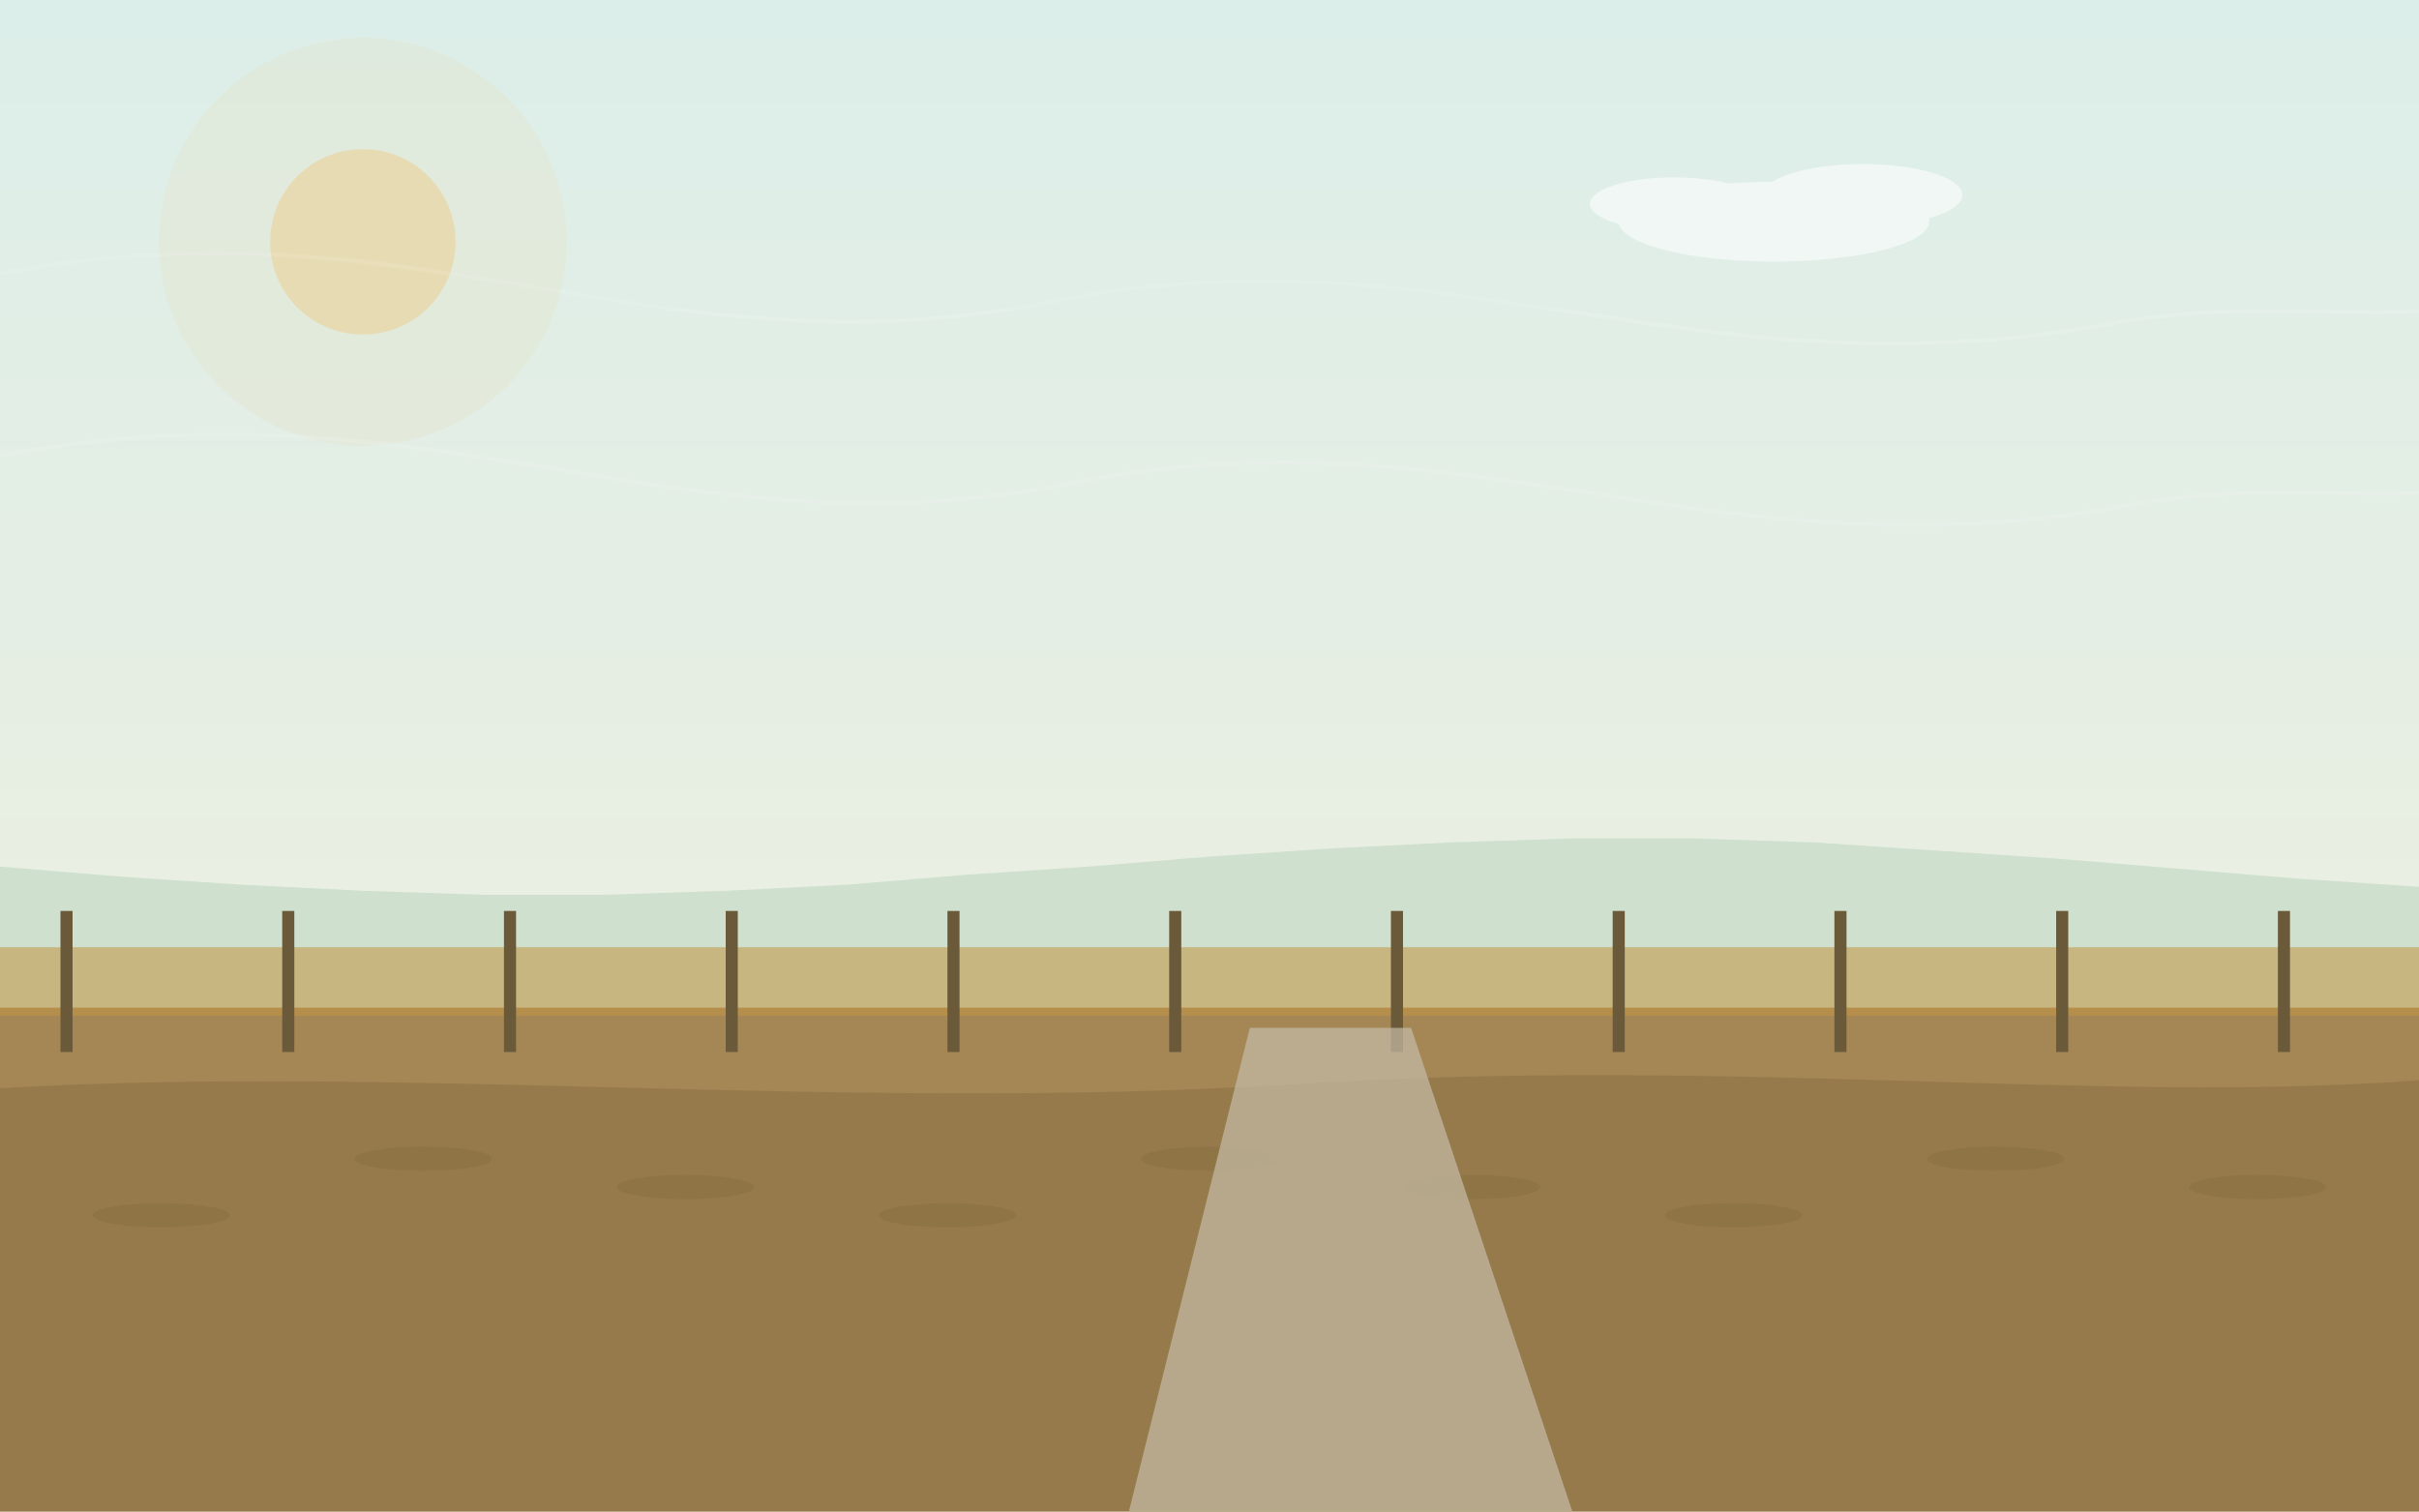
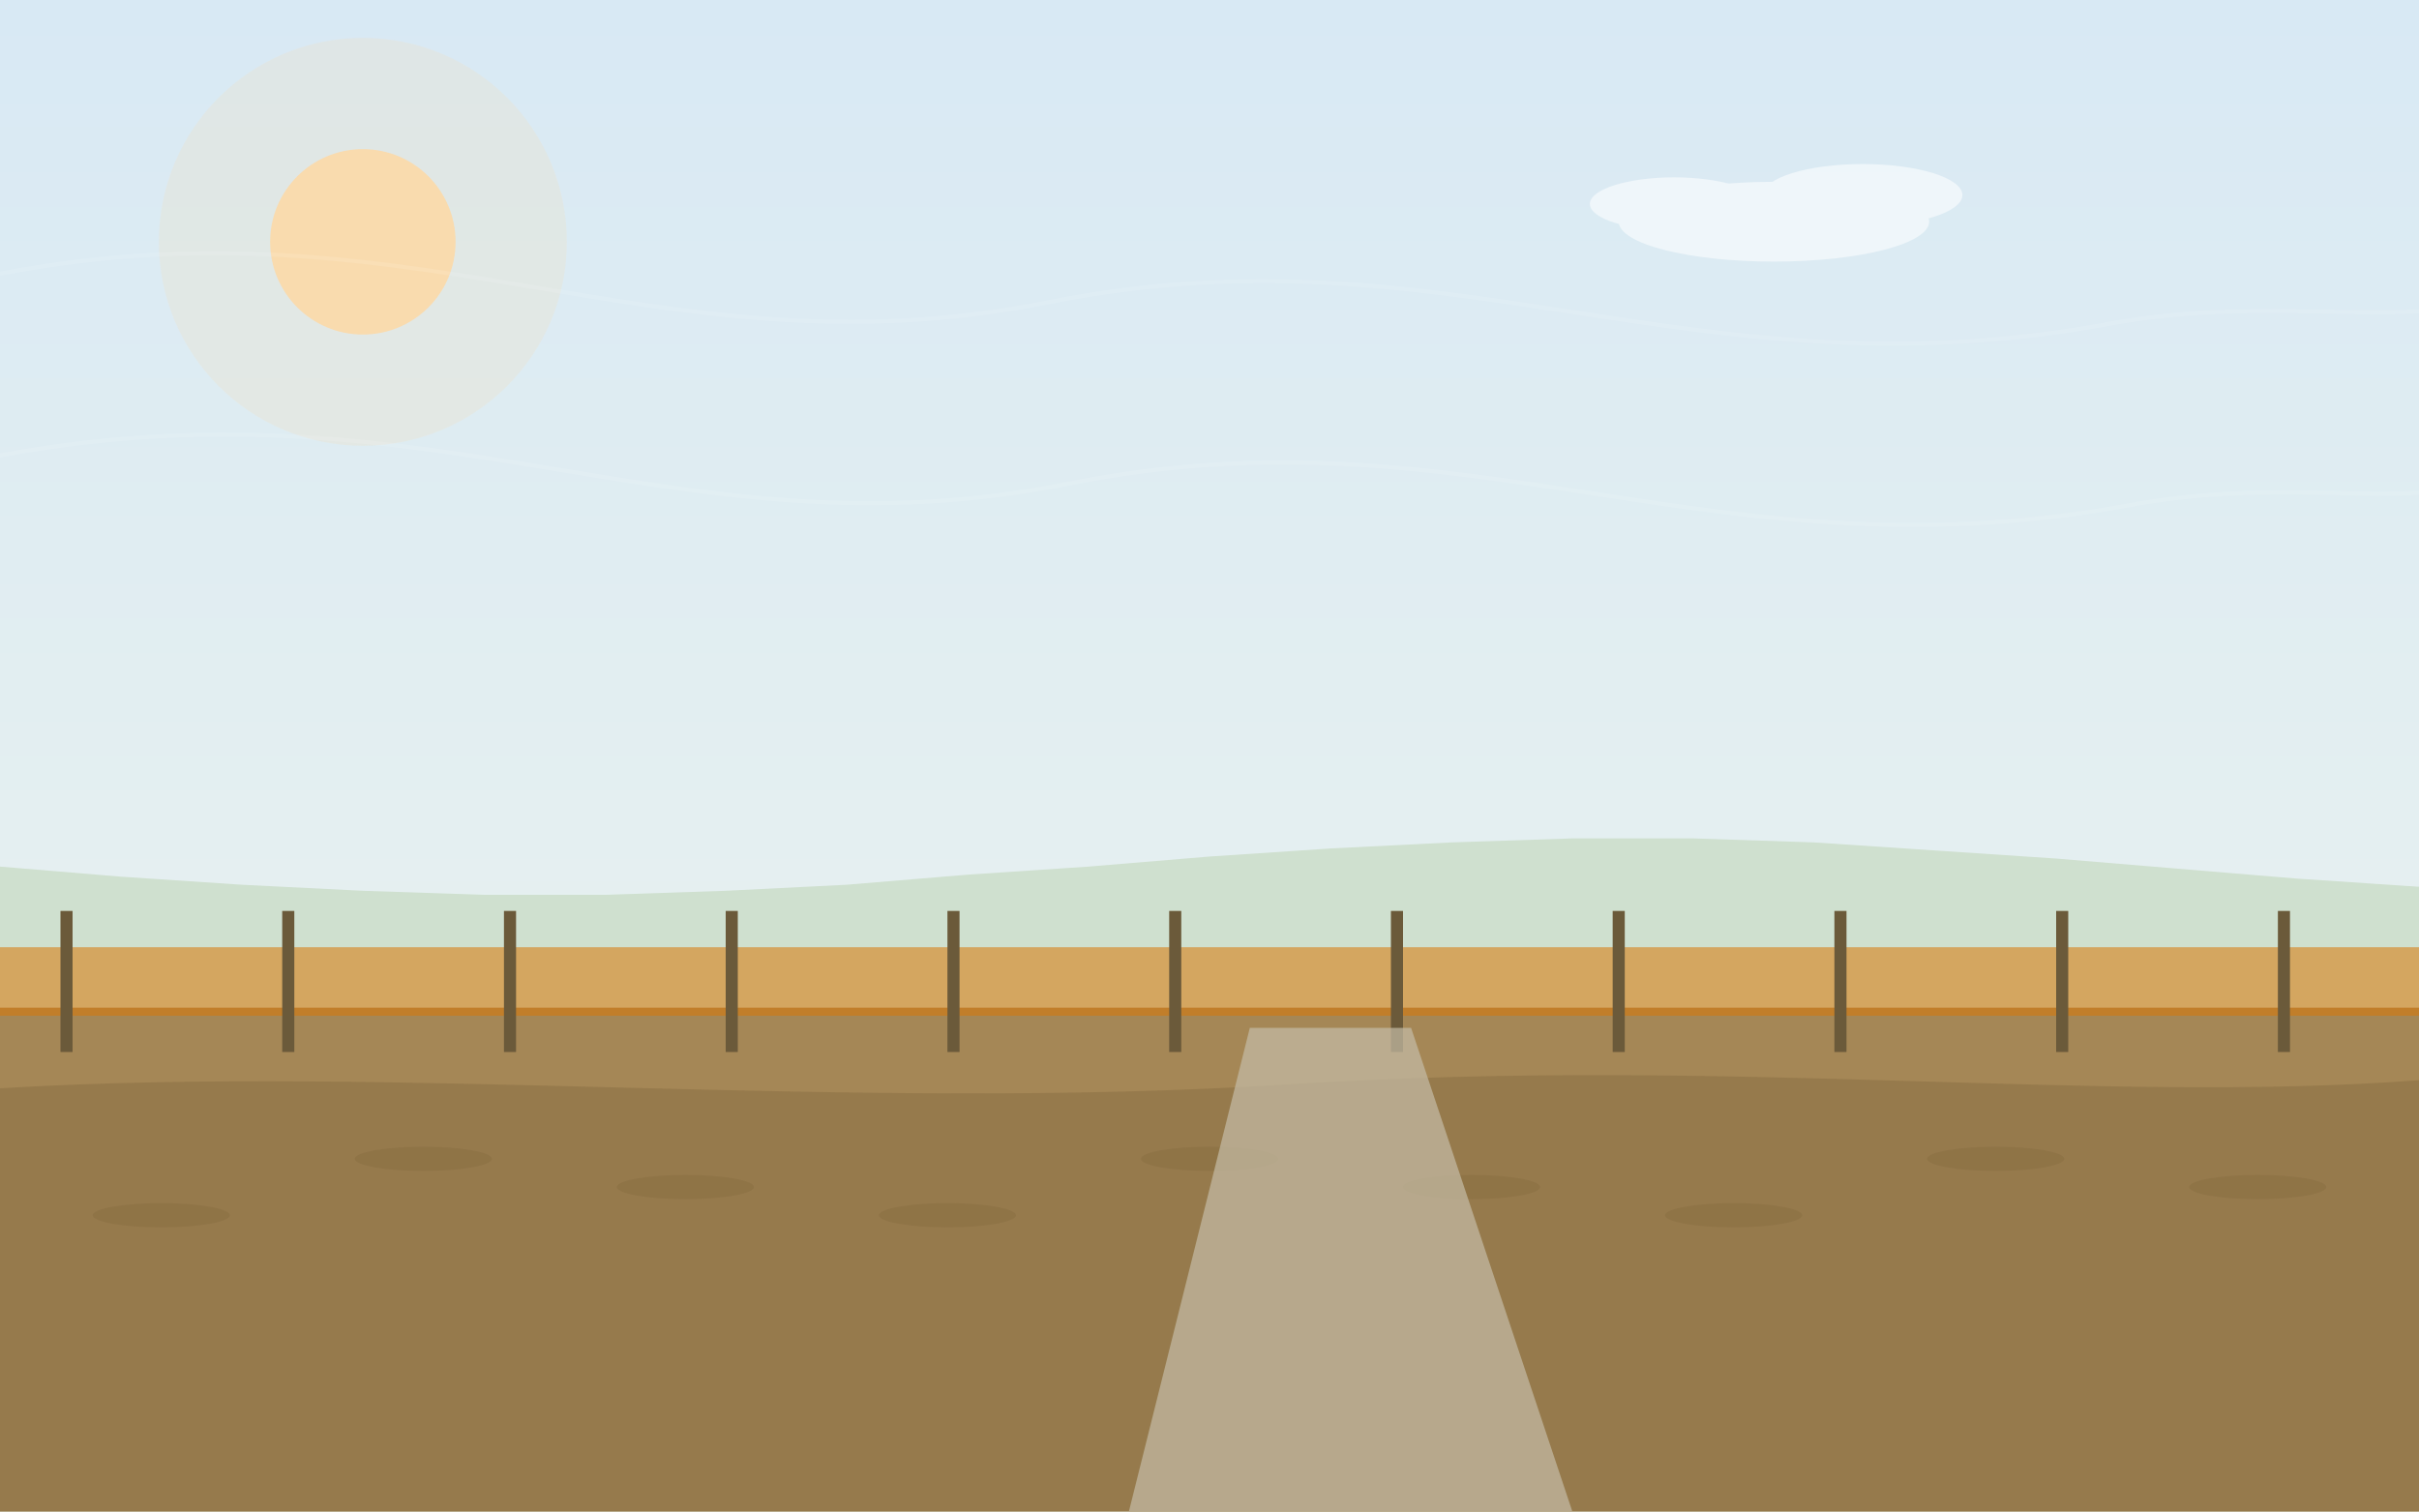
<svg xmlns="http://www.w3.org/2000/svg" viewBox="0 0 1200 750" preserveAspectRatio="xMidYMid slice" role="img">
  <defs>
    <linearGradient id="sky2" x1="0" y1="0" x2="0" y2="1">
-       <stop offset="0" stop-color="#dceee9" />
-       <stop offset="1" stop-color="#f2efdd" />
+       <stop offset="0" stop-color="#d8e9f4" />
+       <stop offset="1" stop-color="#eef4ee" />
    </linearGradient>
  </defs>
  <rect width="1200" height="750" fill="url(#sky2)" />
-   <circle cx="180" cy="120" r="101.2" fill="#e8d9ae" opacity="0.18" />
-   <circle cx="180" cy="120" r="46" fill="#e8d9ae" opacity="0.9" />
+   <circle cx="180" cy="120" r="101.2" fill="#fcd9a8" opacity="0.18" />
+   <circle cx="180" cy="120" r="46" fill="#fcd9a8" opacity="0.9" />
  <g fill="#ffffff" opacity="0.55">
    <ellipse cx="880" cy="110" rx="77.0" ry="19.8" />
    <ellipse cx="924.0" cy="96.8" rx="49.5" ry="15.4" />
    <ellipse cx="830.5" cy="101.2" rx="41.8" ry="13.2" />
  </g>
  <path d="M0,750 L0,430 L0,430 L60,435 L120,439 L180,442 L240,444 L300,444 L360,442 L420,439 L480,434 L540,430 L600,425 L660,421 L720,418 L780,416 L840,416 L900,418 L960,422 L1020,426 L1080,431 L1140,436 L1200,440 L1200,430 L1200,750 Z" fill="#cfe0cf" opacity="1.0" />
  <rect x="0" y="500" width="1200" height="250" fill="#a58756" />
  <path d="M0,540 C200,528 420,552 640,538 C860,524 1040,548 1200,536 L1200,750 L0,750 Z" fill="#8a6f43" opacity="0.55" />
  <ellipse cx="80" cy="603" rx="34" ry="6" fill="#8a6f43" opacity="0.6" />
  <ellipse cx="210" cy="575" rx="34" ry="6" fill="#8a6f43" opacity="0.6" />
  <ellipse cx="340" cy="589" rx="34" ry="6" fill="#8a6f43" opacity="0.6" />
  <ellipse cx="470" cy="603" rx="34" ry="6" fill="#8a6f43" opacity="0.6" />
  <ellipse cx="600" cy="575" rx="34" ry="6" fill="#8a6f43" opacity="0.6" />
  <ellipse cx="730" cy="589" rx="34" ry="6" fill="#8a6f43" opacity="0.6" />
  <ellipse cx="860" cy="603" rx="34" ry="6" fill="#8a6f43" opacity="0.6" />
  <ellipse cx="990" cy="575" rx="34" ry="6" fill="#8a6f43" opacity="0.6" />
  <ellipse cx="1120" cy="589" rx="34" ry="6" fill="#8a6f43" opacity="0.6" />
-   <rect x="0" y="470" width="1200" height="34" fill="#c1943f" opacity="0.55" />
+   <rect x="0" y="470" width="1200" height="34" fill="#d97706" opacity="0.55" />
  <rect x="30" y="452" width="6" height="70" fill="#6b5a3a" />
  <rect x="140" y="452" width="6" height="70" fill="#6b5a3a" />
  <rect x="250" y="452" width="6" height="70" fill="#6b5a3a" />
  <rect x="360" y="452" width="6" height="70" fill="#6b5a3a" />
  <rect x="470" y="452" width="6" height="70" fill="#6b5a3a" />
  <rect x="580" y="452" width="6" height="70" fill="#6b5a3a" />
  <rect x="690" y="452" width="6" height="70" fill="#6b5a3a" />
  <rect x="800" y="452" width="6" height="70" fill="#6b5a3a" />
  <rect x="910" y="452" width="6" height="70" fill="#6b5a3a" />
  <rect x="1020" y="452" width="6" height="70" fill="#6b5a3a" />
  <rect x="1130" y="452" width="6" height="70" fill="#6b5a3a" />
  <path d="M560,750 L620,510 L700,510 L780,750 Z" fill="#c4bca6" opacity="0.7" />
  <g fill="none" stroke="#ffffff" stroke-width="2" opacity="0.1">
    <path d="M-20,140 C200,90 320,190 520,150 C720,110 840,200 1050,160 C1120,148 1180,160 1220,152" />
    <path d="M-20,230 C210,180 330,280 530,240 C730,200 850,290 1060,250 C1130,238 1180,250 1220,242" />
  </g>
</svg>
